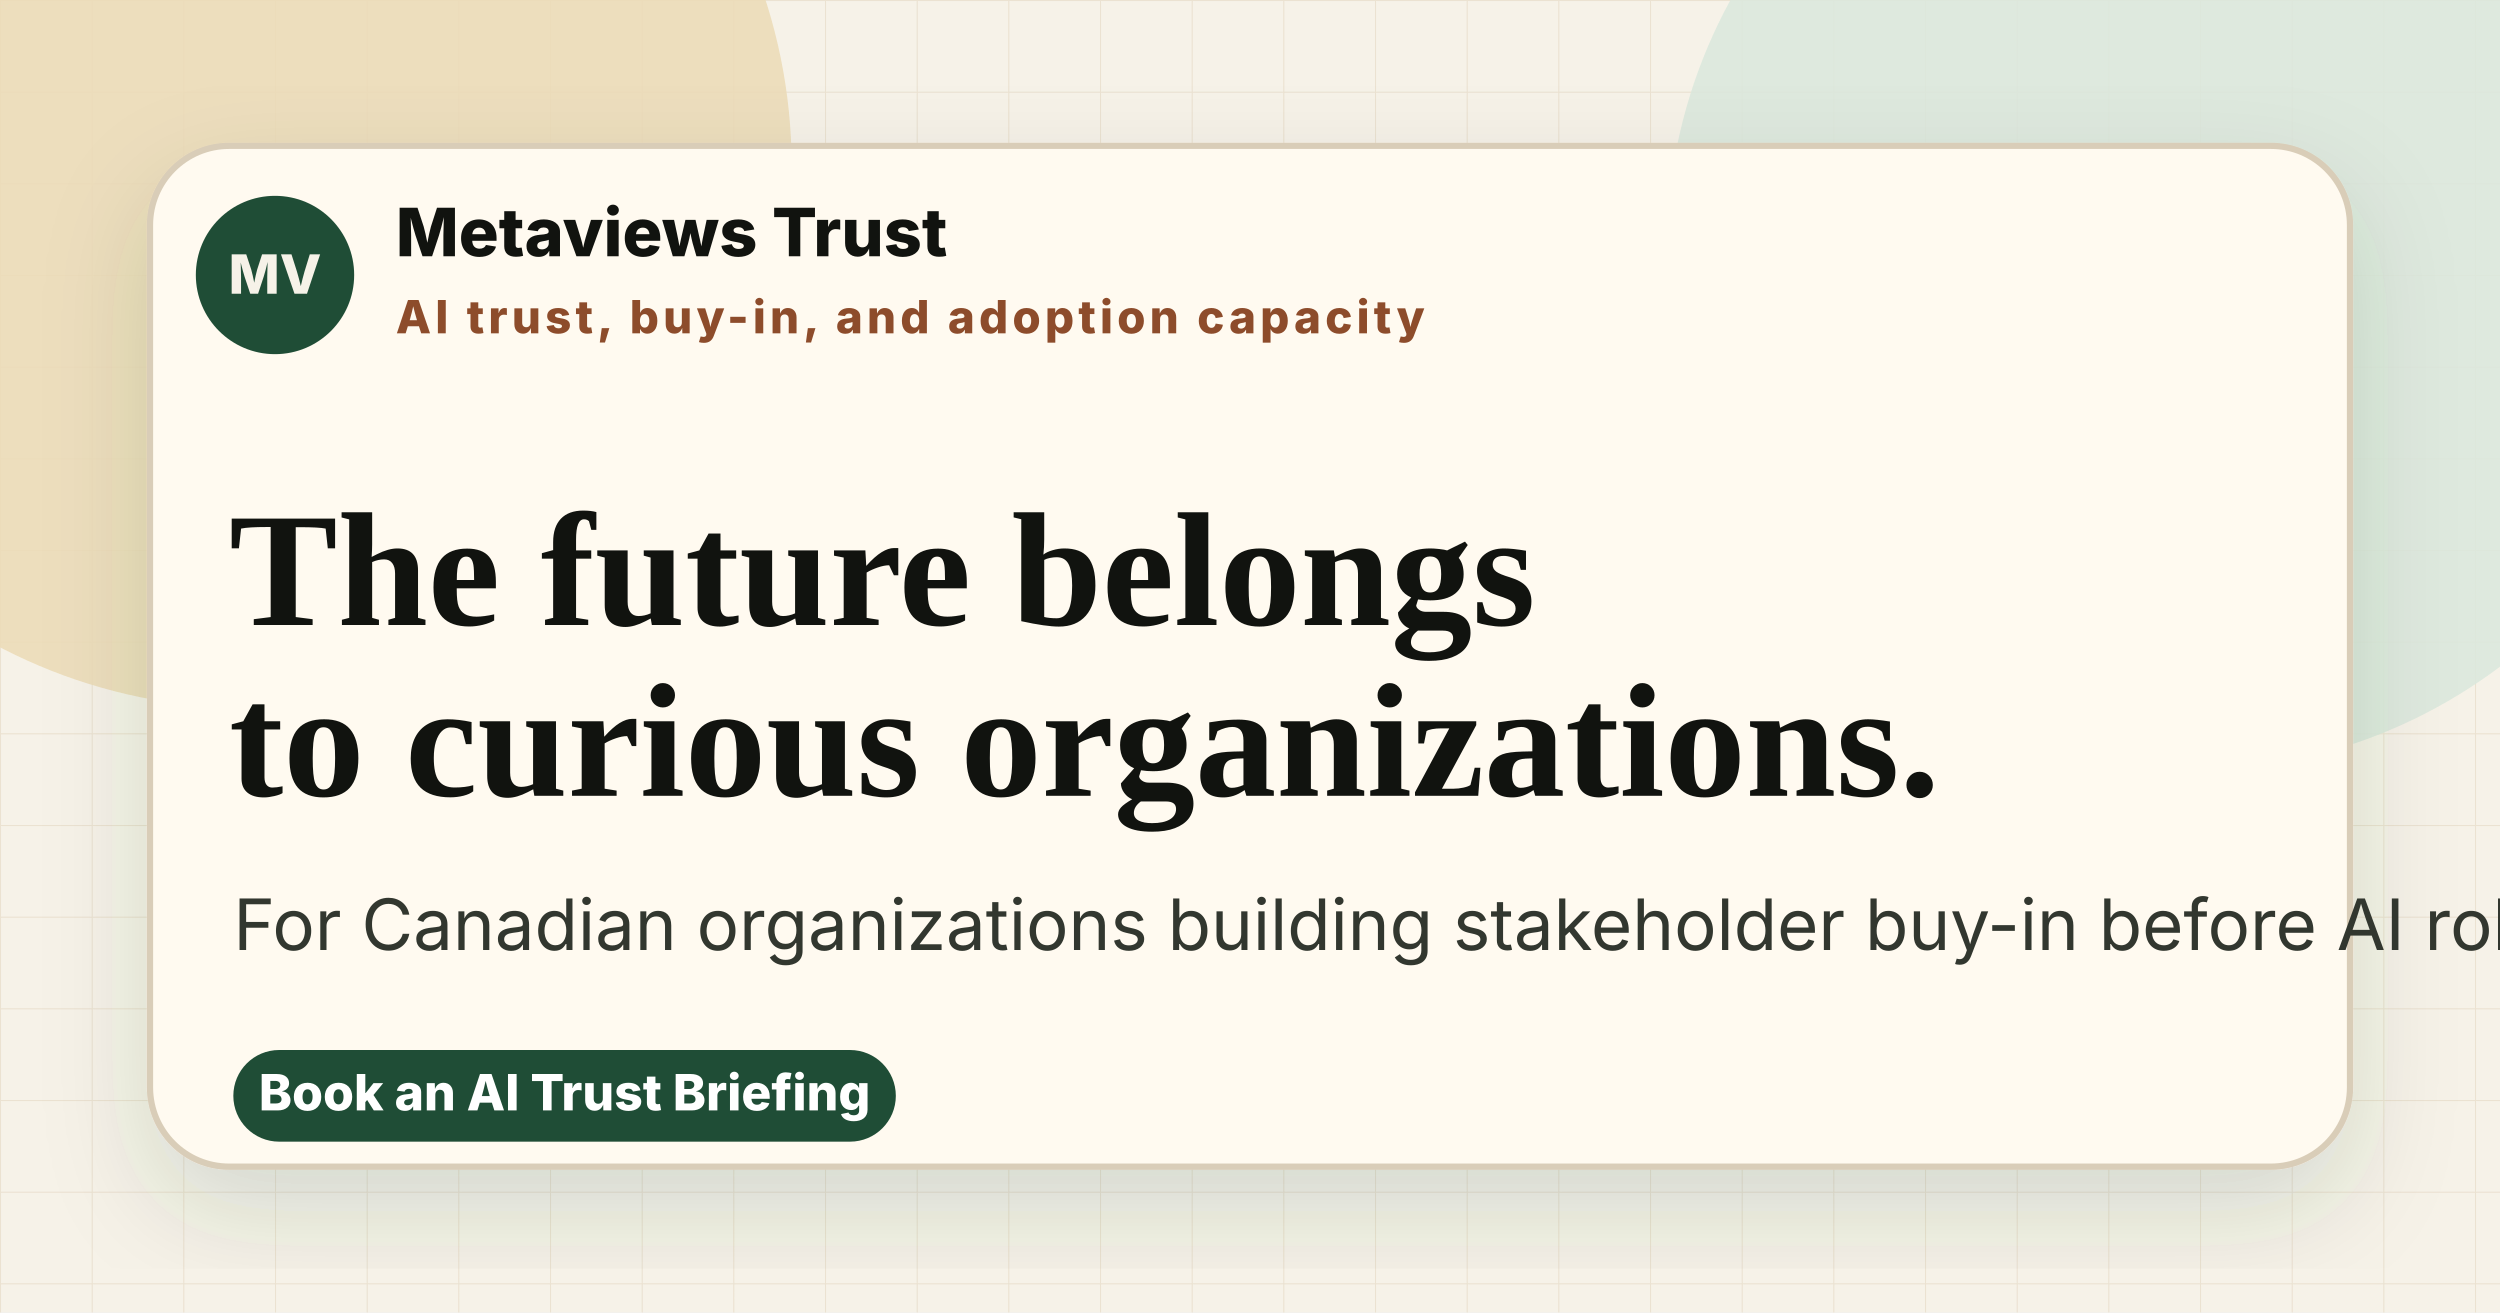
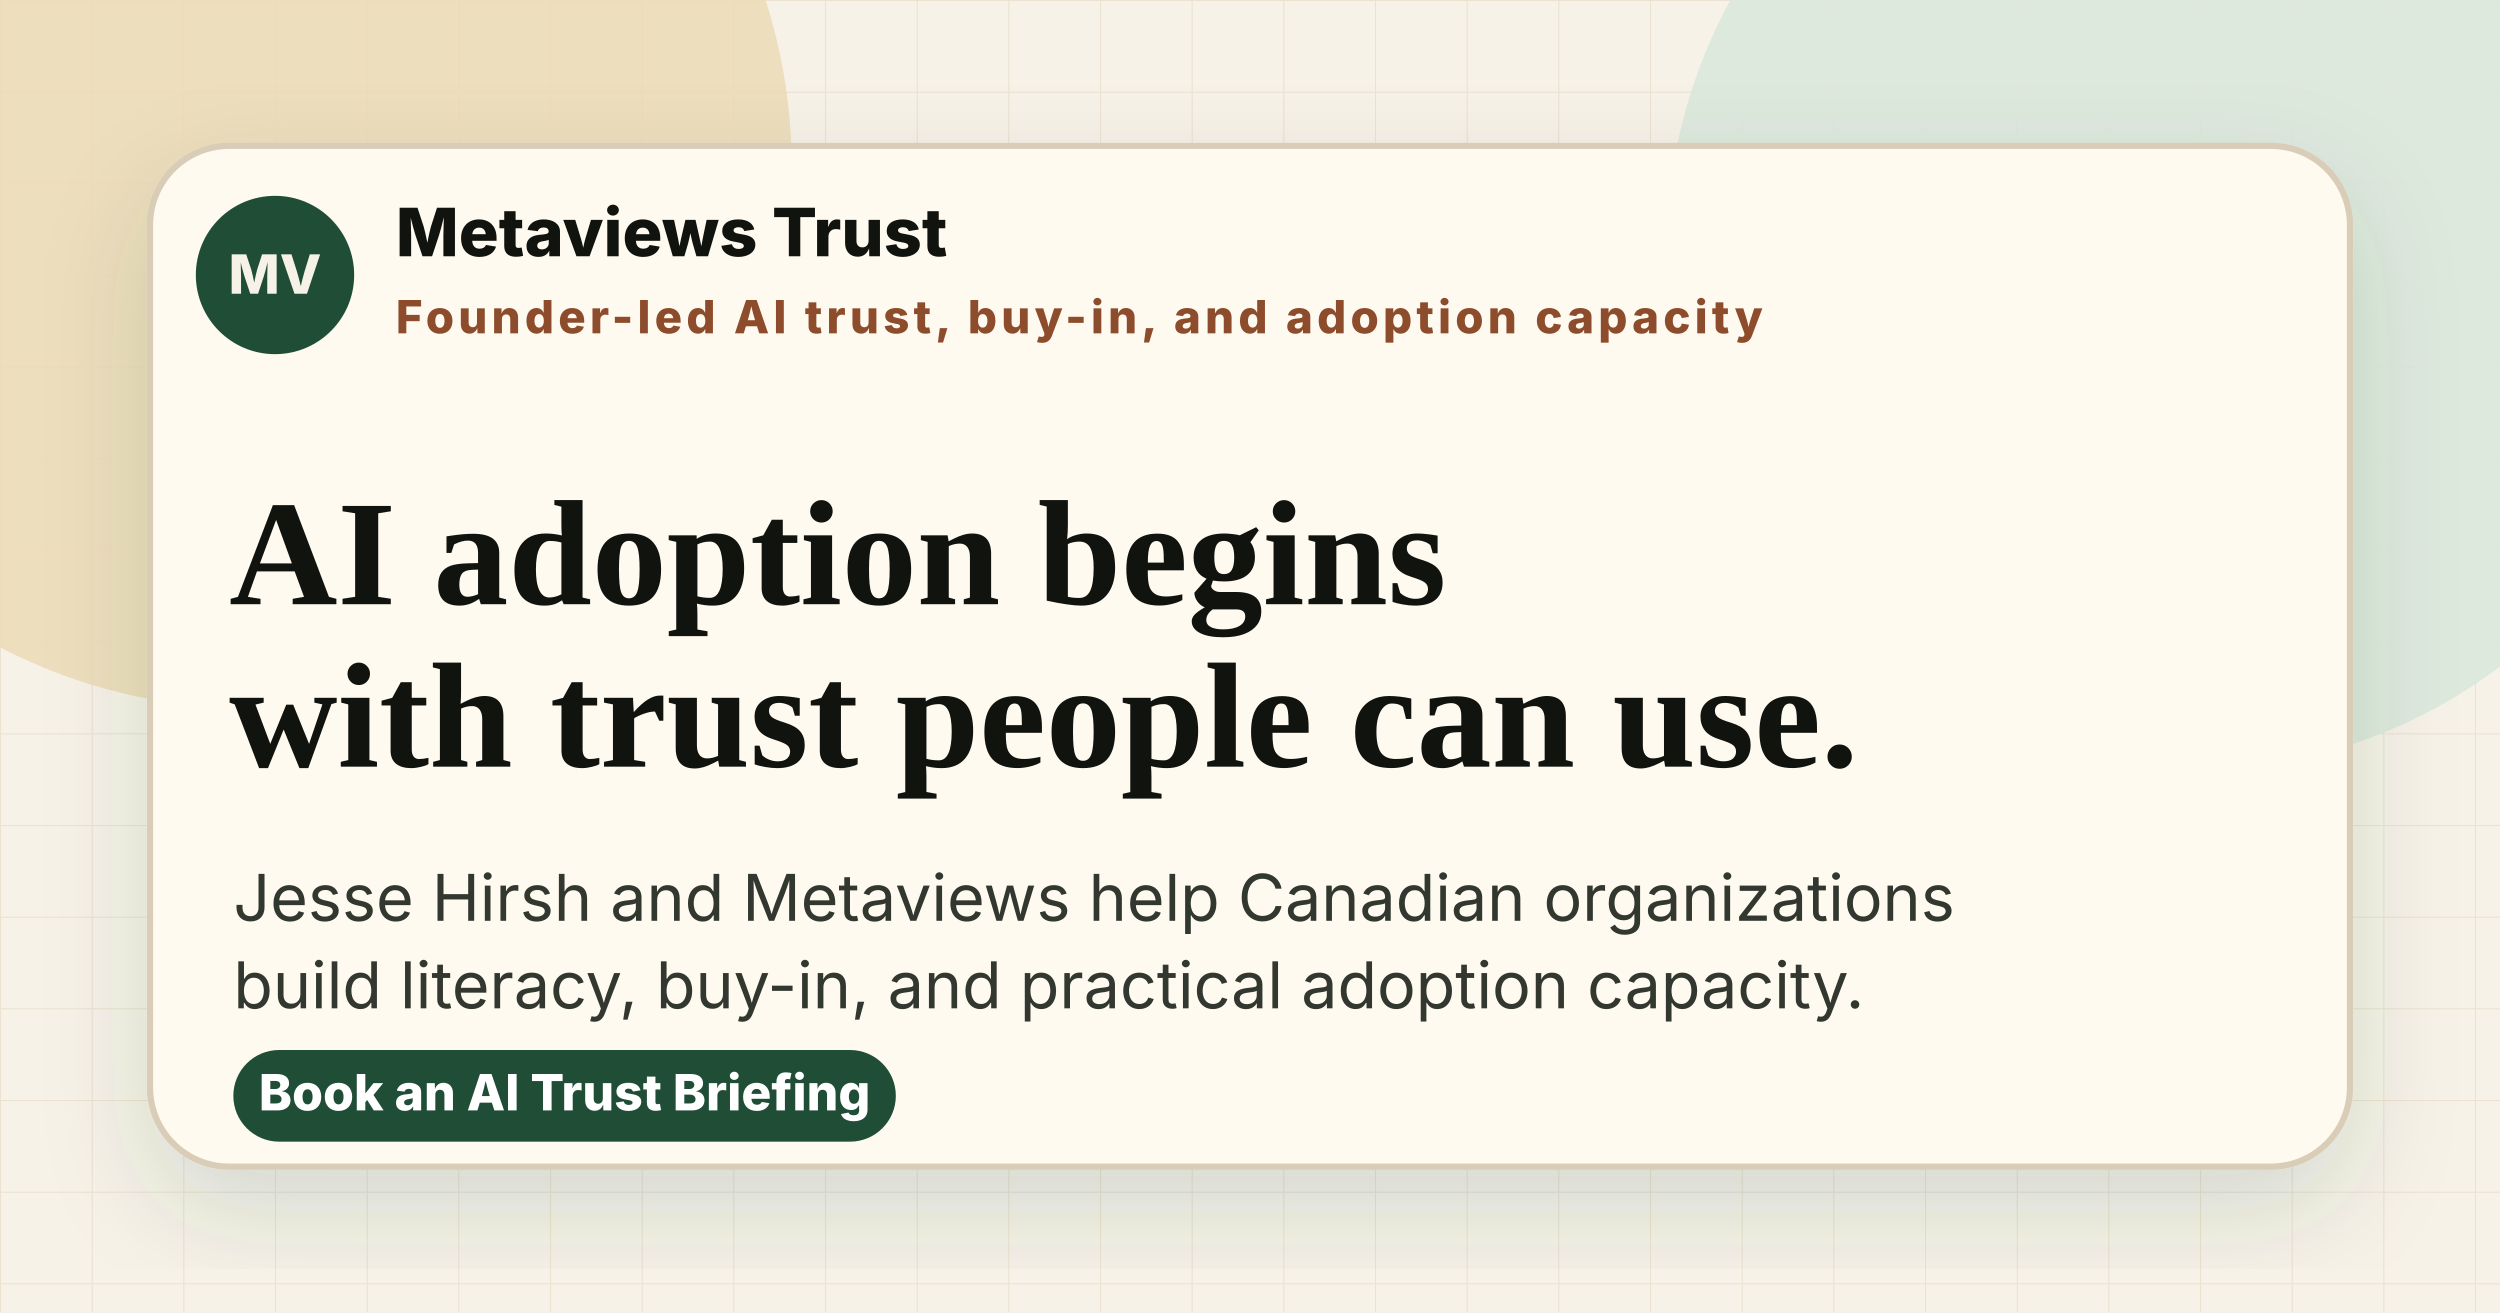
<svg xmlns="http://www.w3.org/2000/svg" width="1200" height="630" viewBox="0 0 1200 630">
  <defs>
    <pattern id="grid" width="44" height="44" patternUnits="userSpaceOnUse">
      <path d="M 44 0 L 0 0 0 44" fill="none" stroke="#e8decc" stroke-width="1" />
    </pattern>
    <filter id="shadow" x="-10%" y="-10%" width="120%" height="120%">
      <feDropShadow dx="0" dy="20" stdDeviation="25" flood-color="#1f4d36" flood-opacity="0.14" />
    </filter>
  </defs>
  <rect width="1200" height="630" fill="#f6f2e8" />
  <rect width="1200" height="630" fill="url(#grid)" opacity="0.8" />
  <circle cx="120" cy="80" r="260" fill="#ecdcb8" opacity="0.9" />
  <circle cx="1050" cy="120" r="250" fill="#dbe8dd" opacity="0.9" />
  <rect x="72" y="70" width="1056" height="490" rx="38" fill="#fffaf0" stroke="#d9cdb8" stroke-width="3" filter="url(#shadow)" />
  <circle cx="132" cy="132" r="38" fill="#1f4d36" />
  <text x="132" y="141" text-anchor="middle" font-family="Inter, Arial, sans-serif" font-size="26" font-weight="800" fill="#f6f2e8">MV</text>
  <text x="190" y="123" font-family="Inter, Arial, sans-serif" font-size="32" font-weight="800" fill="#11130f">Metaviews Trust</text>
-   <text x="190" y="160" font-family="Inter, Arial, sans-serif" font-size="22" font-weight="800" letter-spacing="2" text-transform="uppercase" fill="#8d4c2b">AI trust, buy-in, and adoption capacity</text>
-   <text x="110" y="300" font-family="Georgia, 'Times New Roman', serif" font-size="78" font-weight="700" fill="#11130f">
-     <tspan x="110" dy="0">The future belongs</tspan>
-     <tspan x="110" dy="82">to curious organizations.</tspan>
+   <text x="190" y="160" font-family="Inter, Arial, sans-serif" font-size="22" font-weight="800" letter-spacing="2" text-transform="uppercase" fill="#8d4c2b">Founder-led AI trust, buy-in, and adoption capacity</text>
+   <text x="110" y="290" font-family="Georgia, 'Times New Roman', serif" font-size="72" font-weight="700" fill="#11130f">
+     <tspan x="110" dy="0">AI adoption begins</tspan>
+     <tspan x="110" dy="78">with trust people can use.</tspan>
  </text>
-   <text x="112" y="456" font-family="Inter, Arial, sans-serif" font-size="34" fill="#32372f">For Canadian organizations building stakeholder buy-in before AI rollout.</text>
+   <text x="112" y="442" font-family="Inter, Arial, sans-serif" font-size="31" fill="#32372f">
+     <tspan x="112" dy="0">Jesse Hirsh and Metaviews help Canadian organizations</tspan>
+     <tspan x="112" dy="42">build literacy, buy-in, and practical adoption capacity.</tspan>
+   </text>
  <rect x="112" y="504" width="318" height="44" rx="22" fill="#1f4d36" />
  <text x="271" y="533" text-anchor="middle" font-family="Inter, Arial, sans-serif" font-size="24" font-weight="800" fill="#ffffff">Book an AI Trust Briefing</text>
</svg>
